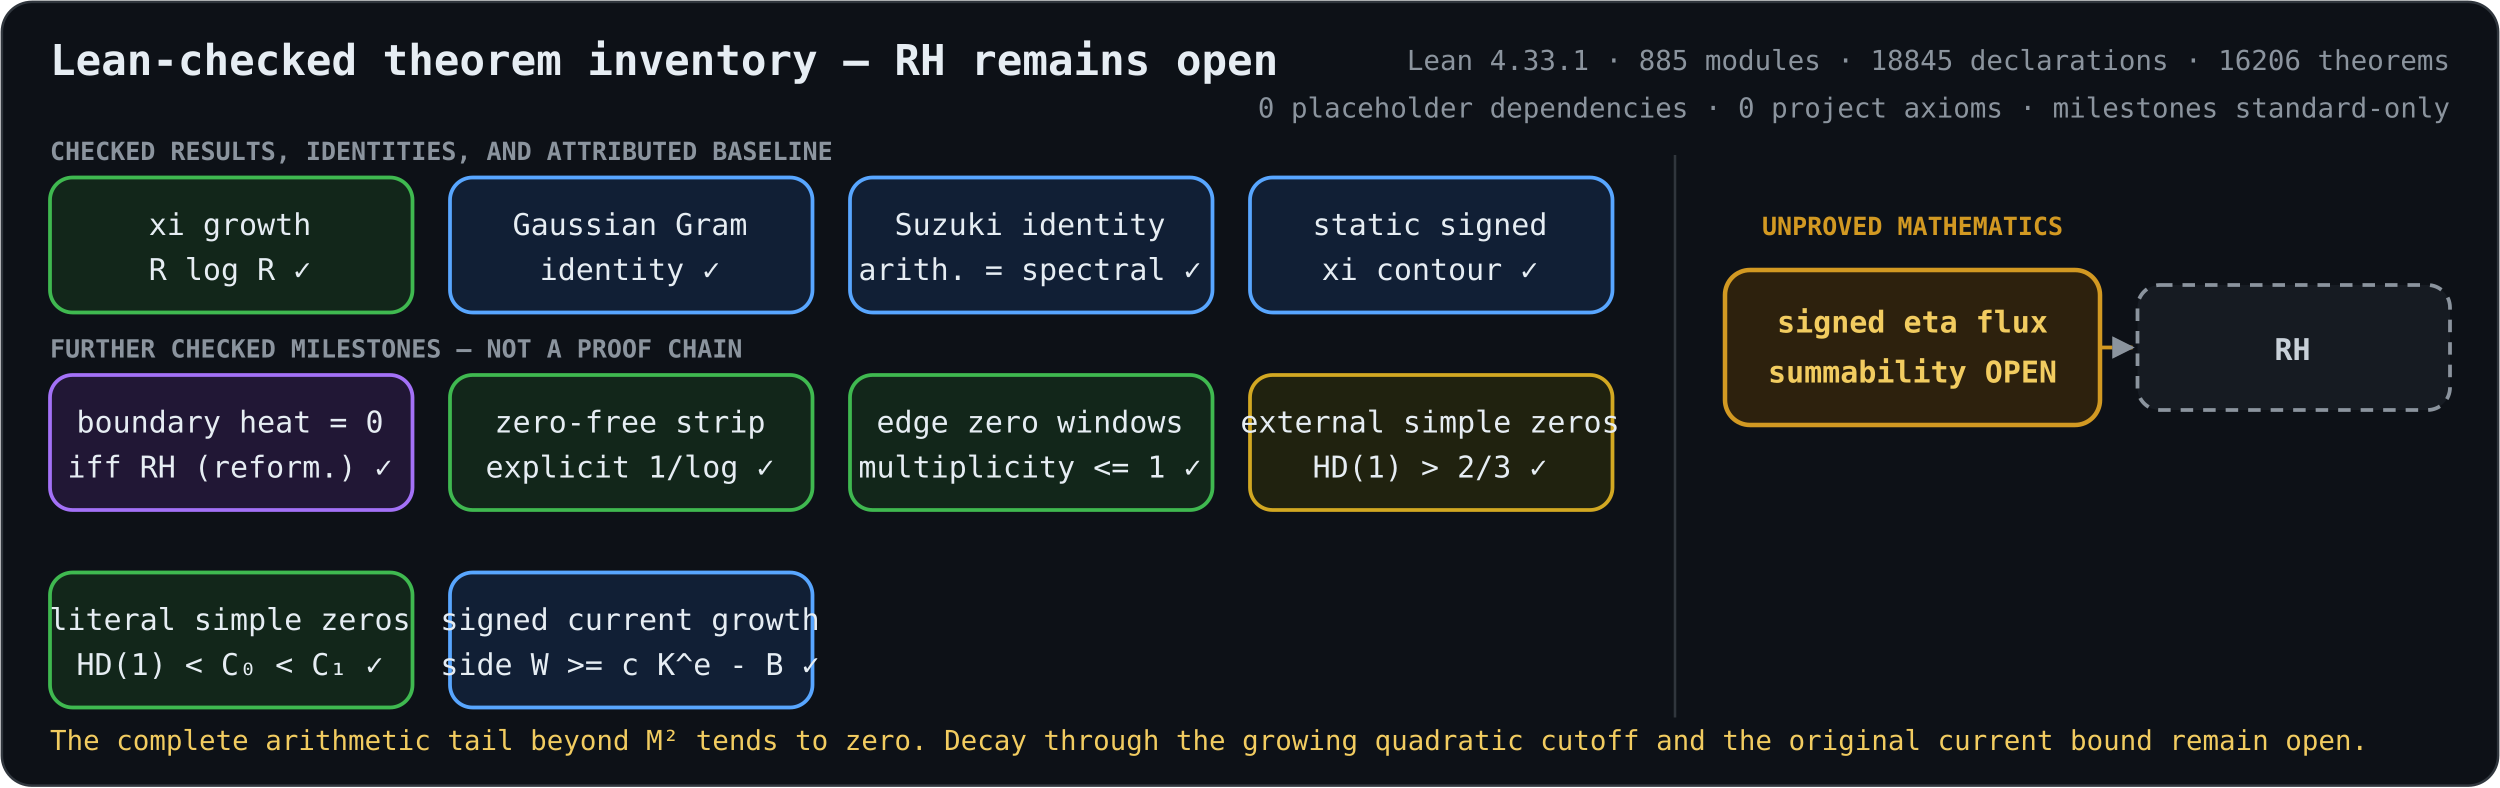
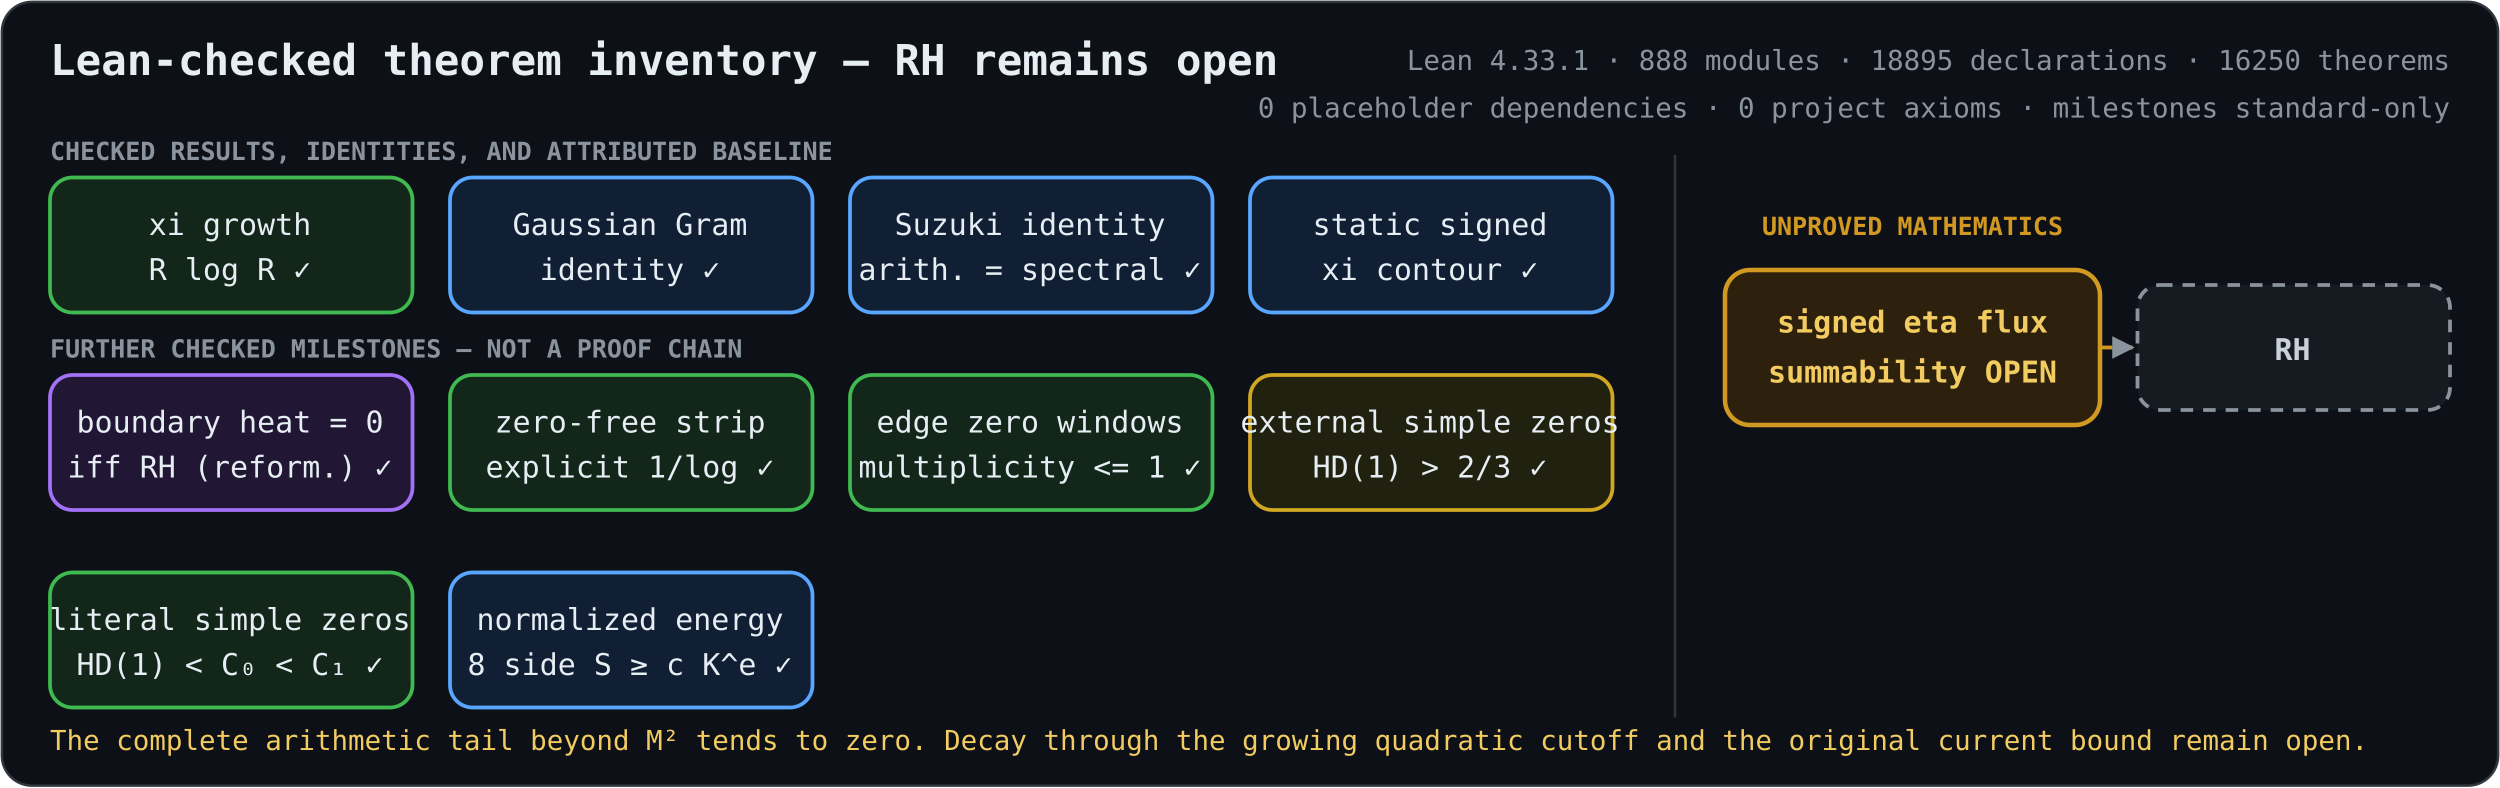
<svg xmlns="http://www.w3.org/2000/svg" role="img" aria-labelledby="title description" viewBox="0 0 1000 315">
  <defs>
    <marker id="arrow" viewBox="0 0 10 10" refX="9" refY="5" markerWidth="6" markerHeight="6" orient="auto-start-reverse">
      <path d="M 0 0 L 10 5 L 0 10 z" fill="#8b949e" />
    </marker>
    <style>
      .bg { fill: #0d1117; stroke: #30363d; }
      text { fill: #e6edf3; font-family: ui-monospace, SFMono-Regular, Menlo, Consolas, monospace; font-size: 12px; text-anchor: middle; }
      .heading { font-size: 17px; font-weight: 700; text-anchor: start; }
      .metrics { fill: #8b949e; font-size: 11px; text-anchor: end; }
      .proved rect { fill: #12261a; stroke: #3fb950; stroke-width: 1.5; }
      .proved.equivalence rect { fill: #211735; stroke: #a371f7; }
      .proved.bridge rect { fill: #111f35; stroke: #58a6ff; }
      .proved.external rect { fill: #20220f; stroke: #d2a822; }
      .open rect { fill: #2d210d; stroke: #d29922; stroke-width: 1.8; }
      .goal rect { fill: #161b22; stroke: #8b949e; stroke-width: 1.5; stroke-dasharray: 5 4; }
      .open text { fill: #f2cc60; font-weight: 700; }
      .goal text { fill: #c9d1d9; font-weight: 700; }
      .open-edge { fill: none; stroke: #d29922; stroke-width: 1.5; stroke-dasharray: 5 4; marker-end: url(#arrow); }
      .section { fill: #8b949e; font-size: 10px; font-weight: 700; text-anchor: start; }
      .gap-label { fill: #d29922; font-size: 10px; font-weight: 700; }
      .frontier { fill: #f2cc60; font-size: 11px; text-anchor: start; }
    </style>
  </defs>
  <rect class="bg" x="0.75" y="0.75" width="998.5" height="313.5" rx="12" />
  <text class="heading" x="20" y="30">Lean-checked theorem inventory — RH remains open</text>
-   <text class="metrics" x="980" y="28">Lean 4.33.1 · 885 modules · 18845 declarations · 16206 theorems</text>
+   <text class="metrics" x="980" y="28">Lean 4.33.1 · 888 modules · 18895 declarations · 16250 theorems</text>
  <text class="metrics" x="980" y="47">0 placeholder dependencies · 0 project axioms · milestones standard-only</text>
  <text class="section" x="20" y="64">CHECKED RESULTS, IDENTITIES, AND ATTRIBUTED BASELINE</text>
  <text class="section" x="20" y="143">FURTHER CHECKED MILESTONES — NOT A PROOF CHAIN</text>
  <line x1="670" y1="62" x2="670" y2="287" stroke="#30363d" />
  <text class="gap-label" x="765" y="94">UNPROVED MATHEMATICS</text>
  <path class="open-edge" d="M840 139 H853" />
  <g class="proved unconditional">
    <rect x="20" y="71" width="145" height="54" rx="9" />
    <text x="92" y="94">xi growth</text>
    <text x="92" y="112">R log R  ✓</text>
  </g>
  <g class="proved bridge">
    <rect x="180" y="71" width="145" height="54" rx="9" />
    <text x="252" y="94">Gaussian Gram</text>
    <text x="252" y="112">identity  ✓</text>
  </g>
  <g class="proved bridge">
    <rect x="340" y="71" width="145" height="54" rx="9" />
    <text x="412" y="94">Suzuki identity</text>
    <text x="412" y="112">arith. = spectral  ✓</text>
  </g>
  <g class="proved bridge">
    <rect x="500" y="71" width="145" height="54" rx="9" />
    <text x="572" y="94">static signed</text>
    <text x="572" y="112">xi contour  ✓</text>
  </g>
  <g class="proved equivalence">
    <rect x="20" y="150" width="145" height="54" rx="9" />
    <text x="92" y="173">boundary heat = 0</text>
    <text x="92" y="191">iff RH (reform.)  ✓</text>
  </g>
  <g class="proved unconditional">
    <rect x="180" y="150" width="145" height="54" rx="9" />
    <text x="252" y="173">zero-free strip</text>
    <text x="252" y="191">explicit 1/log  ✓</text>
  </g>
  <g class="proved unconditional">
    <rect x="340" y="150" width="145" height="54" rx="9" />
    <text x="412" y="173">edge zero windows</text>
    <text x="412" y="191">multiplicity &lt;= 1  ✓</text>
  </g>
  <g class="proved external">
    <rect x="500" y="150" width="145" height="54" rx="9" />
    <text x="572" y="173">external simple zeros</text>
    <text x="572" y="191">HD(1) &gt; 2/3  ✓</text>
  </g>
  <g class="proved unconditional">
    <rect x="20" y="229" width="145" height="54" rx="9" />
    <text x="92" y="252">literal simple zeros</text>
    <text x="92" y="270">HD(1) &lt; C₀ &lt; C₁  ✓</text>
  </g>
  <g class="proved bridge">
    <rect x="180" y="229" width="145" height="54" rx="9" />
-     <text x="252" y="252">signed current growth</text>
-     <text x="252" y="270">side W &gt;= c K^e - B  ✓</text>
+     <text x="252" y="252">normalized energy</text>
+     <text x="252" y="270">8 side S ≥ c K^e  ✓</text>
  </g>
  <g class="open">
    <rect x="690" y="108" width="150" height="62" rx="10" />
    <text x="765" y="133">signed eta flux</text>
    <text x="765" y="153">summability OPEN</text>
  </g>
  <g class="goal">
    <rect x="855" y="114" width="125" height="50" rx="9" />
    <text x="917" y="144">RH</text>
  </g>
  <text class="frontier" x="20" y="300">The complete arithmetic tail beyond M² tends to zero. Decay through the growing quadratic cutoff and the original current bound remain open.</text>
</svg>
